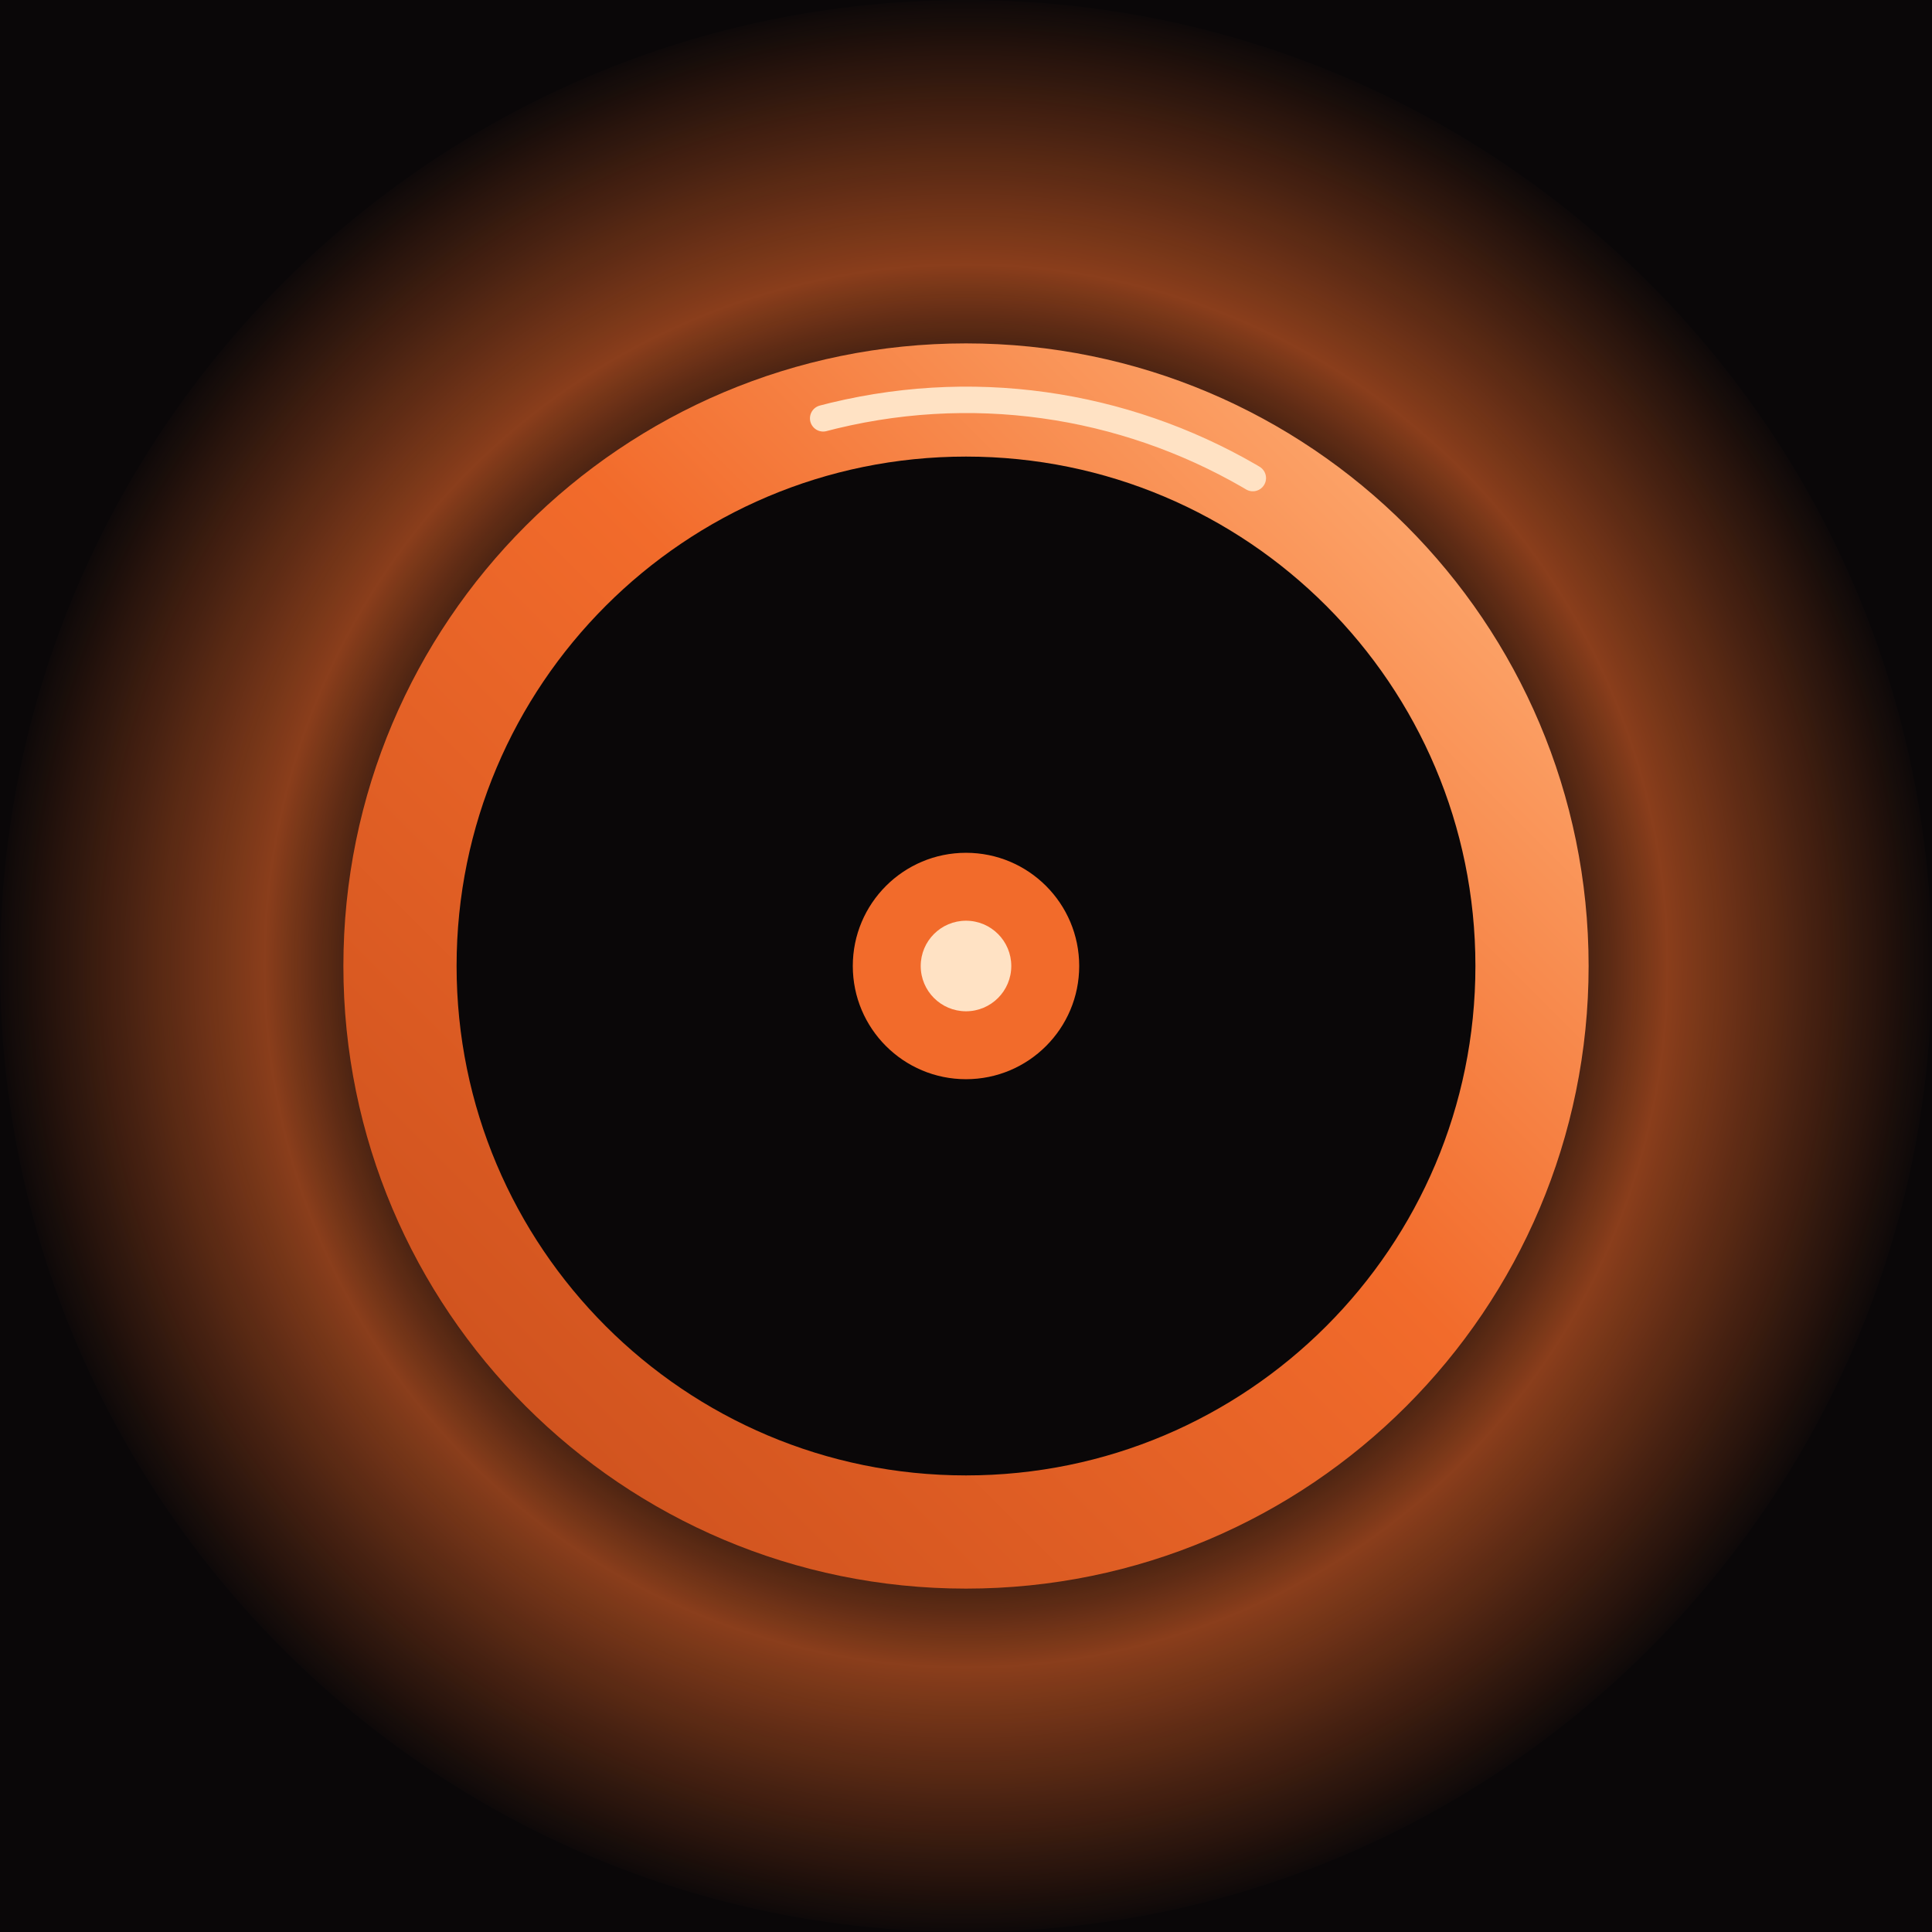
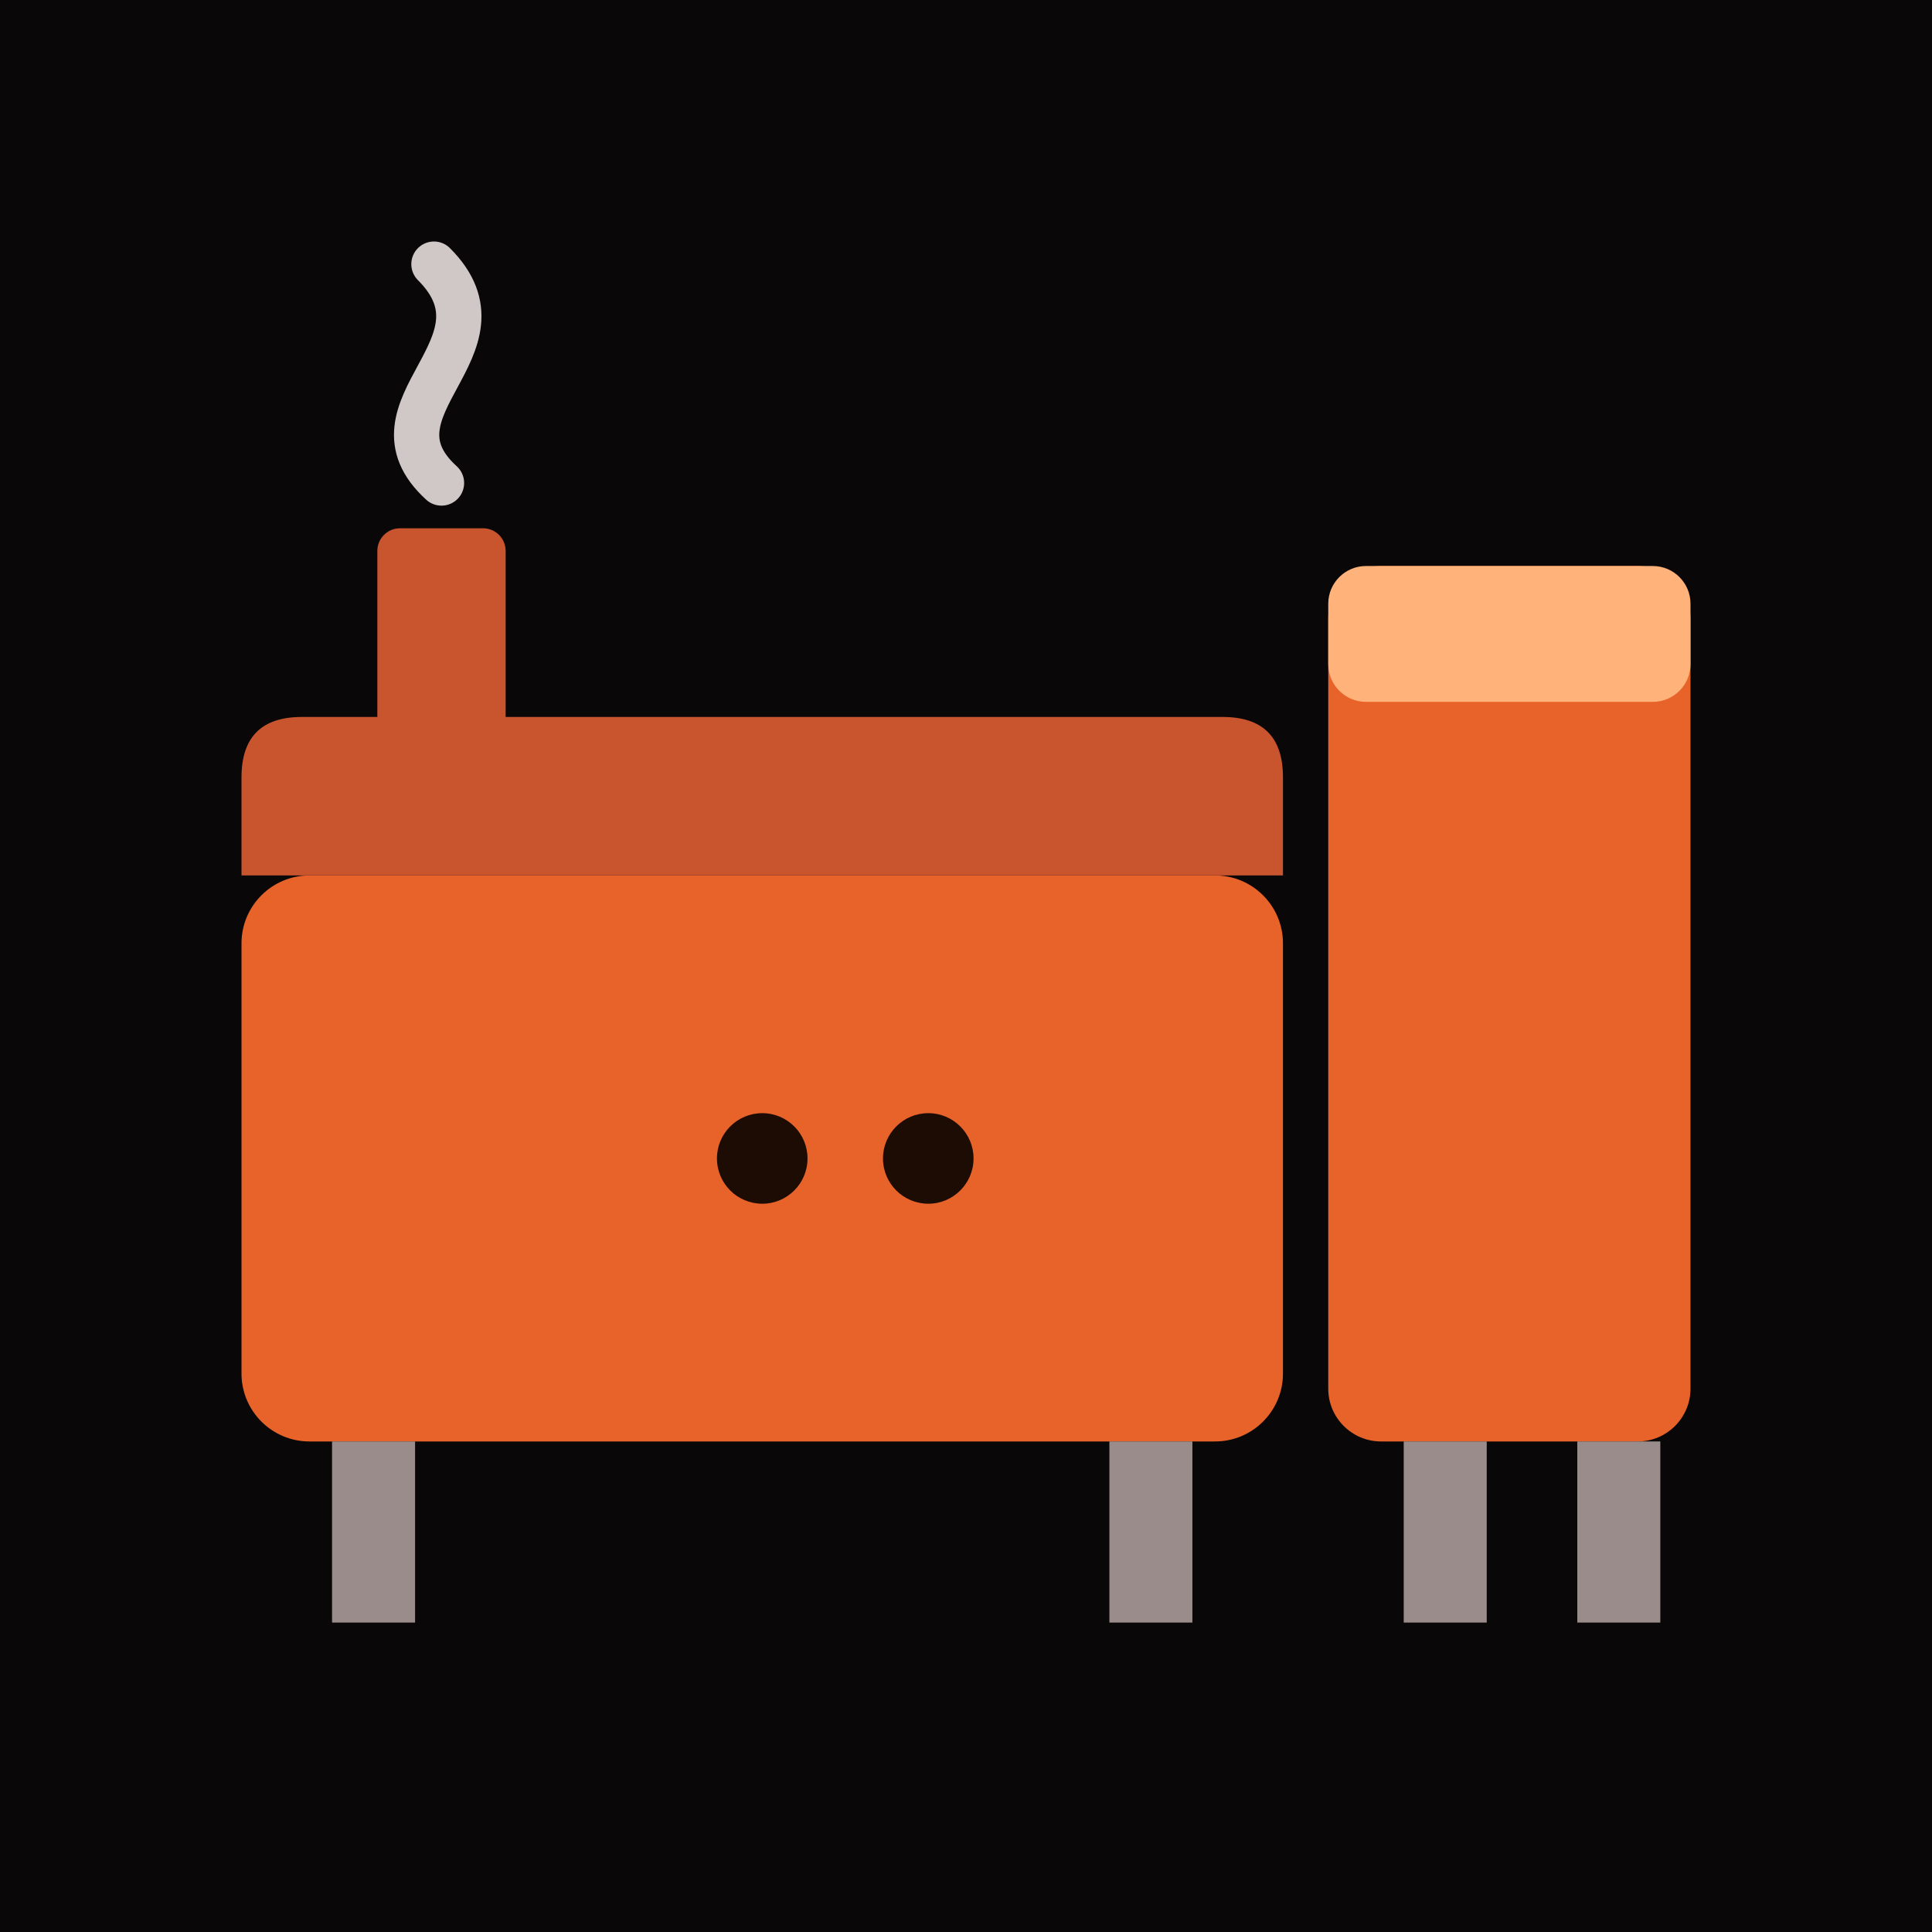
- <svg xmlns="http://www.w3.org/2000/svg" viewBox="0 0 512 512" width="512" height="512">
-   <defs>
-     <radialGradient id="glow" cx="50%" cy="50%" r="50%">
-       <stop offset="55%" stop-color="#F26B2B" stop-opacity="0" />
-       <stop offset="72%" stop-color="#F26B2B" stop-opacity=".55" />
-       <stop offset="100%" stop-color="#F26B2B" stop-opacity="0" />
-     </radialGradient>
-     <linearGradient id="ring" x1="0" y1="1" x2="1" y2="0">
-       <stop offset="0" stop-color="#C94E1C" />
-       <stop offset=".55" stop-color="#F26B2B" />
-       <stop offset="1" stop-color="#FFB37A" />
-     </linearGradient>
-   </defs>
+ <svg xmlns="http://www.w3.org/2000/svg" viewBox="0 0 512 512">
  <rect width="512" height="512" fill="#0A0708" />
-   <circle cx="256" cy="256" r="256" fill="url(#glow)" />
-   <circle cx="256" cy="256" r="150" fill="none" stroke="url(#ring)" stroke-width="30" />
-   <circle cx="256" cy="256" r="150" fill="none" stroke="#FFE2C4" stroke-width="7" stroke-linecap="round" stroke-dasharray="118 824" stroke-dashoffset="-1" transform="rotate(-105 256 256)" />
-   <circle cx="256" cy="256" r="30" fill="#F26B2B" />
-   <circle cx="256" cy="256" r="12" fill="#FFE2C4" />
+   <rect x="64" y="232" width="276" height="150" rx="18" fill="#E8632A" />
+   <path d="M64 232 l0 -26 q0-16 16-16 l244 0 q16 0 16 16 l0 26z" fill="#C9552F" />
+   <rect x="352" y="150" width="96" height="232" rx="14" fill="#E8632A" />
+   <rect x="352" y="150" width="96" height="36" rx="10" fill="#FFB37A" />
+   <rect x="88" y="382" width="22" height="48" fill="#9A8C8A" />
+   <rect x="294" y="382" width="22" height="48" fill="#9A8C8A" />
+   <rect x="372" y="382" width="22" height="48" fill="#9A8C8A" />
+   <rect x="418" y="382" width="22" height="48" fill="#9A8C8A" />
+   <rect x="100" y="140" width="34" height="56" rx="6" fill="#C9552F" />
+   <path d="M117 128c-22-20 20-36-2-58" fill="none" stroke="#F2EAE8" stroke-width="12" stroke-linecap="round" opacity=".85" />
+   <circle cx="202" cy="307" r="12" fill="#1C0C04" />
+   <circle cx="246" cy="307" r="12" fill="#1C0C04" />
</svg>
